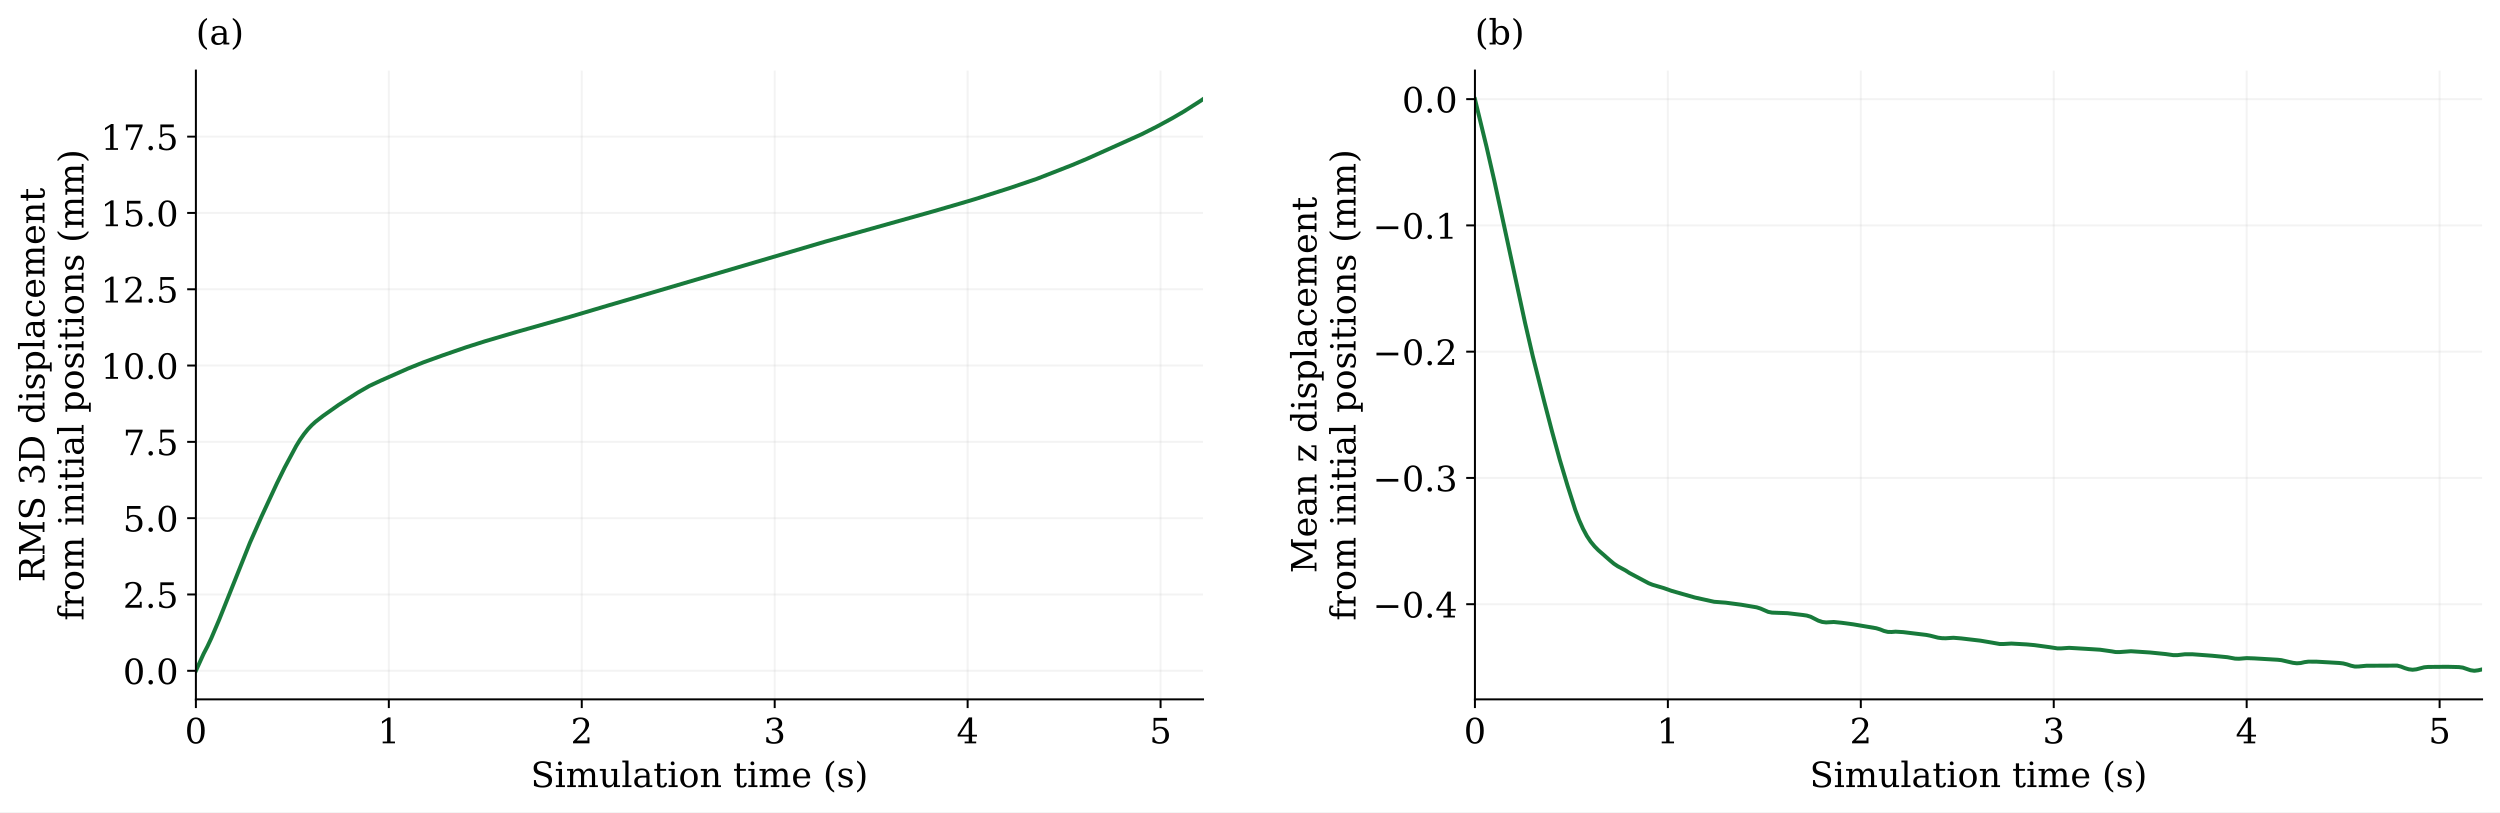
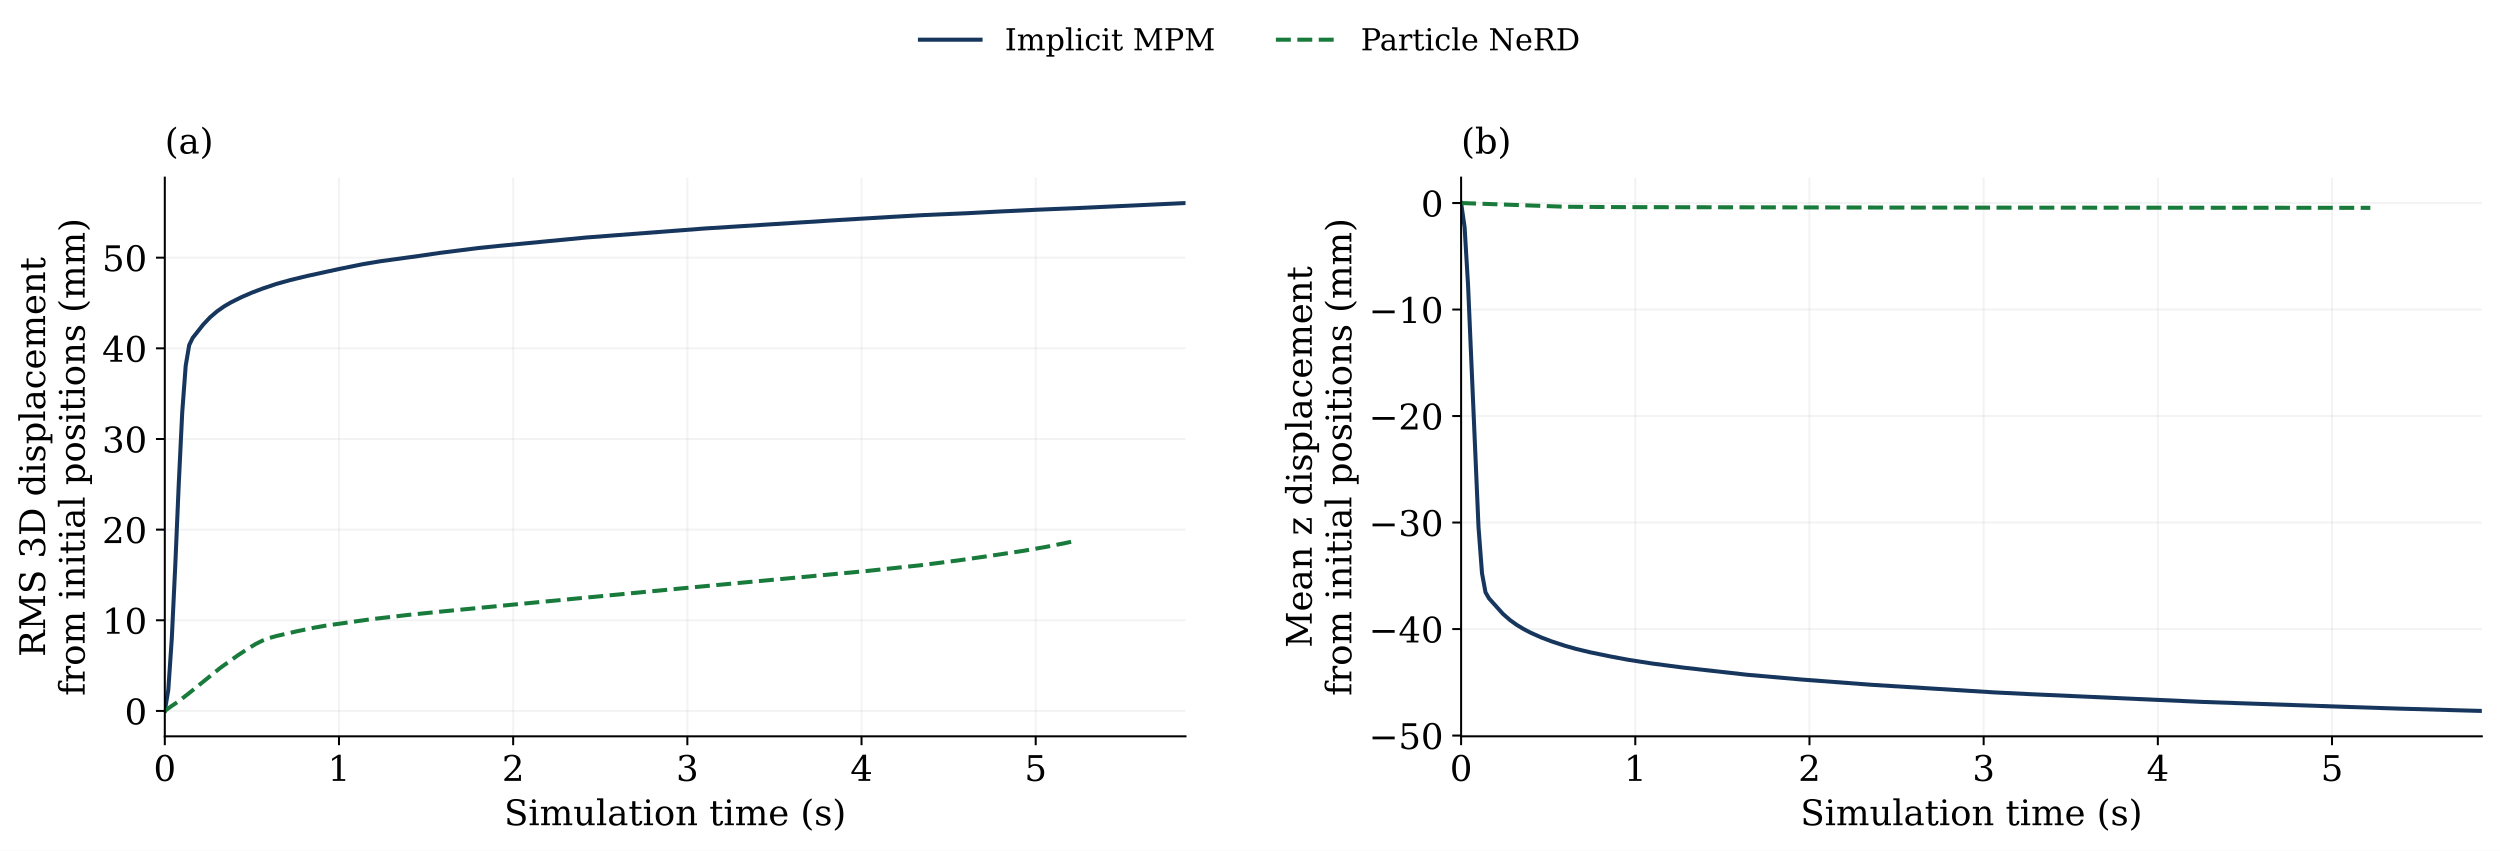
- <svg xmlns="http://www.w3.org/2000/svg" xmlns:xlink="http://www.w3.org/1999/xlink" width="1003.078pt" height="325.905pt" viewBox="0 0 1003.078 325.905" version="1.1">
+ <svg xmlns="http://www.w3.org/2000/svg" xmlns:xlink="http://www.w3.org/1999/xlink" width="989.721pt" height="336.803pt" viewBox="0 0 989.721 336.803" version="1.1">
  <defs>
    <style type="text/css">*{stroke-linejoin: round; stroke-linecap: butt}</style>
  </defs>
  <g id="figure_1">
    <g id="patch_1">
-       <path d="M 0 325.905  L 1003.078 325.905  L 1003.078 0  L 0 0  z " style="fill: #ffffff" />
+       <path d="M 0 336.803  L 989.721 336.803  L 989.721 0  L 0 0  z " style="fill: #ffffff" />
    </g>
    <g id="axes_1">
      <g id="patch_2">
-         <path d="M 78.598 280.606  L 482.686 280.606  L 482.686 28.318  L 78.598 28.318  z " style="fill: #ffffff" />
+         <path d="M 65.241 291.504  L 469.329 291.504  L 469.329 70.32  L 65.241 70.32  z " style="fill: #ffffff" />
      </g>
      <g id="matplotlib.axis_1">
        <g id="xtick_1">
          <g id="line2d_1">
-             <path d="M 78.598 280.606  L 78.598 28.318  " clip-path="url(#pa448efab9a)" style="fill: none; stroke: #b0b0b0; stroke-opacity: 0.15; stroke-width: 0.8; stroke-linecap: square" />
+             <path d="M 65.241 291.504  L 65.241 70.32  " clip-path="url(#p7225f32e3d)" style="fill: none; stroke: #b0b0b0; stroke-opacity: 0.15; stroke-width: 0.8; stroke-linecap: square" />
          </g>
          <g id="line2d_2">
            <defs>
-               <path id="medeb2f1085" d="M 0 0  L 0 3.5  " style="stroke: #000000; stroke-width: 0.8" />
+               <path id="m737e2ccc53" d="M 0 0  L 0 3.5  " style="stroke: #000000; stroke-width: 0.8" />
            </defs>
            <g>
-               <use xlink:href="#medeb2f1085" x="78.598" y="280.606" style="stroke: #000000; stroke-width: 0.8" />
+               <use xlink:href="#m737e2ccc53" x="65.241" y="291.504" style="stroke: #000000; stroke-width: 0.8" />
            </g>
          </g>
          <g id="text_1">
-             <text style="font-size: 14px; font-family: 'DejaVu Serif'; text-anchor: middle" x="78.598" y="298.244" transform="rotate(-0 78.59819 298.2438)">0</text>
+             <text style="font-size: 14px; font-family: 'DejaVu Serif'; text-anchor: middle" x="65.241" y="309.142" transform="rotate(-0 65.24131 309.1418)">0</text>
          </g>
        </g>
        <g id="xtick_2">
          <g id="line2d_3">
-             <path d="M 156.01 280.606  L 156.01 28.318  " clip-path="url(#pa448efab9a)" style="fill: none; stroke: #b0b0b0; stroke-opacity: 0.15; stroke-width: 0.8; stroke-linecap: square" />
+             <path d="M 134.198 291.504  L 134.198 70.32  " clip-path="url(#p7225f32e3d)" style="fill: none; stroke: #b0b0b0; stroke-opacity: 0.15; stroke-width: 0.8; stroke-linecap: square" />
          </g>
          <g id="line2d_4">
            <g>
-               <use xlink:href="#medeb2f1085" x="156.01" y="280.606" style="stroke: #000000; stroke-width: 0.8" />
+               <use xlink:href="#m737e2ccc53" x="134.198" y="291.504" style="stroke: #000000; stroke-width: 0.8" />
            </g>
          </g>
          <g id="text_2">
-             <text style="font-size: 14px; font-family: 'DejaVu Serif'; text-anchor: middle" x="156.01" y="298.244" transform="rotate(-0 156.0097 298.2438)">1</text>
+             <text style="font-size: 14px; font-family: 'DejaVu Serif'; text-anchor: middle" x="134.198" y="309.142" transform="rotate(-0 134.1983 309.1418)">1</text>
          </g>
        </g>
        <g id="xtick_3">
          <g id="line2d_5">
-             <path d="M 233.421 280.606  L 233.421 28.318  " clip-path="url(#pa448efab9a)" style="fill: none; stroke: #b0b0b0; stroke-opacity: 0.15; stroke-width: 0.8; stroke-linecap: square" />
+             <path d="M 203.155 291.504  L 203.155 70.32  " clip-path="url(#p7225f32e3d)" style="fill: none; stroke: #b0b0b0; stroke-opacity: 0.15; stroke-width: 0.8; stroke-linecap: square" />
          </g>
          <g id="line2d_6">
            <g>
-               <use xlink:href="#medeb2f1085" x="233.421" y="280.606" style="stroke: #000000; stroke-width: 0.8" />
+               <use xlink:href="#m737e2ccc53" x="203.155" y="291.504" style="stroke: #000000; stroke-width: 0.8" />
            </g>
          </g>
          <g id="text_3">
-             <text style="font-size: 14px; font-family: 'DejaVu Serif'; text-anchor: middle" x="233.421" y="298.244" transform="rotate(-0 233.4212 298.2438)">2</text>
+             <text style="font-size: 14px; font-family: 'DejaVu Serif'; text-anchor: middle" x="203.155" y="309.142" transform="rotate(-0 203.1553 309.1418)">2</text>
          </g>
        </g>
        <g id="xtick_4">
          <g id="line2d_7">
-             <path d="M 310.833 280.606  L 310.833 28.318  " clip-path="url(#pa448efab9a)" style="fill: none; stroke: #b0b0b0; stroke-opacity: 0.15; stroke-width: 0.8; stroke-linecap: square" />
+             <path d="M 272.112 291.504  L 272.112 70.32  " clip-path="url(#p7225f32e3d)" style="fill: none; stroke: #b0b0b0; stroke-opacity: 0.15; stroke-width: 0.8; stroke-linecap: square" />
          </g>
          <g id="line2d_8">
            <g>
-               <use xlink:href="#medeb2f1085" x="310.833" y="280.606" style="stroke: #000000; stroke-width: 0.8" />
+               <use xlink:href="#m737e2ccc53" x="272.112" y="291.504" style="stroke: #000000; stroke-width: 0.8" />
            </g>
          </g>
          <g id="text_4">
-             <text style="font-size: 14px; font-family: 'DejaVu Serif'; text-anchor: middle" x="310.833" y="298.244" transform="rotate(-0 310.8327 298.2438)">3</text>
+             <text style="font-size: 14px; font-family: 'DejaVu Serif'; text-anchor: middle" x="272.112" y="309.142" transform="rotate(-0 272.1124 309.1418)">3</text>
          </g>
        </g>
        <g id="xtick_5">
          <g id="line2d_9">
-             <path d="M 388.244 280.606  L 388.244 28.318  " clip-path="url(#pa448efab9a)" style="fill: none; stroke: #b0b0b0; stroke-opacity: 0.15; stroke-width: 0.8; stroke-linecap: square" />
+             <path d="M 341.069 291.504  L 341.069 70.32  " clip-path="url(#p7225f32e3d)" style="fill: none; stroke: #b0b0b0; stroke-opacity: 0.15; stroke-width: 0.8; stroke-linecap: square" />
          </g>
          <g id="line2d_10">
            <g>
-               <use xlink:href="#medeb2f1085" x="388.244" y="280.606" style="stroke: #000000; stroke-width: 0.8" />
+               <use xlink:href="#m737e2ccc53" x="341.069" y="291.504" style="stroke: #000000; stroke-width: 0.8" />
            </g>
          </g>
          <g id="text_5">
-             <text style="font-size: 14px; font-family: 'DejaVu Serif'; text-anchor: middle" x="388.244" y="298.244" transform="rotate(-0 388.2442 298.2438)">4</text>
+             <text style="font-size: 14px; font-family: 'DejaVu Serif'; text-anchor: middle" x="341.069" y="309.142" transform="rotate(-0 341.0694 309.1418)">4</text>
          </g>
        </g>
        <g id="xtick_6">
          <g id="line2d_11">
-             <path d="M 465.656 280.606  L 465.656 28.318  " clip-path="url(#pa448efab9a)" style="fill: none; stroke: #b0b0b0; stroke-opacity: 0.15; stroke-width: 0.8; stroke-linecap: square" />
+             <path d="M 410.026 291.504  L 410.026 70.32  " clip-path="url(#p7225f32e3d)" style="fill: none; stroke: #b0b0b0; stroke-opacity: 0.15; stroke-width: 0.8; stroke-linecap: square" />
          </g>
          <g id="line2d_12">
            <g>
-               <use xlink:href="#medeb2f1085" x="465.656" y="280.606" style="stroke: #000000; stroke-width: 0.8" />
+               <use xlink:href="#m737e2ccc53" x="410.026" y="291.504" style="stroke: #000000; stroke-width: 0.8" />
            </g>
          </g>
          <g id="text_6">
-             <text style="font-size: 14px; font-family: 'DejaVu Serif'; text-anchor: middle" x="465.656" y="298.244" transform="rotate(-0 465.6558 298.2438)">5</text>
+             <text style="font-size: 14px; font-family: 'DejaVu Serif'; text-anchor: middle" x="410.026" y="309.142" transform="rotate(-0 410.0264 309.1418)">5</text>
          </g>
        </g>
        <g id="text_7">
-           <text style="font-size: 14px; font-family: 'DejaVu Serif'; text-anchor: middle" x="280.642" y="315.793" transform="rotate(-0 280.6422 315.7932)">Simulation time (s)</text>
+           <text style="font-size: 14px; font-family: 'DejaVu Serif'; text-anchor: middle" x="267.285" y="326.691" transform="rotate(-0 267.2854 326.6912)">Simulation time (s)</text>
        </g>
      </g>
      <g id="matplotlib.axis_2">
        <g id="ytick_1">
          <g id="line2d_13">
-             <path d="M 78.598 269.138  L 482.686 269.138  " clip-path="url(#pa448efab9a)" style="fill: none; stroke: #b0b0b0; stroke-opacity: 0.15; stroke-width: 0.8; stroke-linecap: square" />
+             <path d="M 65.241 281.45  L 469.329 281.45  " clip-path="url(#p7225f32e3d)" style="fill: none; stroke: #b0b0b0; stroke-opacity: 0.15; stroke-width: 0.8; stroke-linecap: square" />
          </g>
          <g id="line2d_14">
            <defs>
-               <path id="me351091a7f" d="M 0 0  L -3.5 0  " style="stroke: #000000; stroke-width: 0.8" />
+               <path id="md33ab6394d" d="M 0 0  L -3.5 0  " style="stroke: #000000; stroke-width: 0.8" />
            </defs>
            <g>
-               <use xlink:href="#me351091a7f" x="78.598" y="269.138" style="stroke: #000000; stroke-width: 0.8" />
+               <use xlink:href="#md33ab6394d" x="65.241" y="281.45" style="stroke: #000000; stroke-width: 0.8" />
            </g>
          </g>
          <g id="text_8">
-             <text style="font-size: 14px; font-family: 'DejaVu Serif'; text-anchor: end" x="71.598" y="274.457" transform="rotate(-0 71.59819 274.4573)">0.0</text>
+             <text style="font-size: 14px; font-family: 'DejaVu Serif'; text-anchor: end" x="58.241" y="286.769" transform="rotate(-0 58.24131 286.7691)">0</text>
          </g>
        </g>
        <g id="ytick_2">
          <g id="line2d_15">
-             <path d="M 78.598 238.522  L 482.686 238.522  " clip-path="url(#pa448efab9a)" style="fill: none; stroke: #b0b0b0; stroke-opacity: 0.15; stroke-width: 0.8; stroke-linecap: square" />
+             <path d="M 65.241 245.562  L 469.329 245.562  " clip-path="url(#p7225f32e3d)" style="fill: none; stroke: #b0b0b0; stroke-opacity: 0.15; stroke-width: 0.8; stroke-linecap: square" />
          </g>
          <g id="line2d_16">
            <g>
-               <use xlink:href="#me351091a7f" x="78.598" y="238.522" style="stroke: #000000; stroke-width: 0.8" />
+               <use xlink:href="#md33ab6394d" x="65.241" y="245.562" style="stroke: #000000; stroke-width: 0.8" />
            </g>
          </g>
          <g id="text_9">
-             <text style="font-size: 14px; font-family: 'DejaVu Serif'; text-anchor: end" x="71.598" y="243.841" transform="rotate(-0 71.59819 243.8408)">2.5</text>
+             <text style="font-size: 14px; font-family: 'DejaVu Serif'; text-anchor: end" x="58.241" y="250.881" transform="rotate(-0 58.24131 250.8814)">10</text>
          </g>
        </g>
        <g id="ytick_3">
          <g id="line2d_17">
-             <path d="M 78.598 207.905  L 482.686 207.905  " clip-path="url(#pa448efab9a)" style="fill: none; stroke: #b0b0b0; stroke-opacity: 0.15; stroke-width: 0.8; stroke-linecap: square" />
+             <path d="M 65.241 209.675  L 469.329 209.675  " clip-path="url(#p7225f32e3d)" style="fill: none; stroke: #b0b0b0; stroke-opacity: 0.15; stroke-width: 0.8; stroke-linecap: square" />
          </g>
          <g id="line2d_18">
            <g>
-               <use xlink:href="#me351091a7f" x="78.598" y="207.905" style="stroke: #000000; stroke-width: 0.8" />
+               <use xlink:href="#md33ab6394d" x="65.241" y="209.675" style="stroke: #000000; stroke-width: 0.8" />
            </g>
          </g>
          <g id="text_10">
-             <text style="font-size: 14px; font-family: 'DejaVu Serif'; text-anchor: end" x="71.598" y="213.224" transform="rotate(-0 71.59819 213.2243)">5.0</text>
+             <text style="font-size: 14px; font-family: 'DejaVu Serif'; text-anchor: end" x="58.241" y="214.994" transform="rotate(-0 58.24131 214.9937)">20</text>
          </g>
        </g>
        <g id="ytick_4">
          <g id="line2d_19">
-             <path d="M 78.598 177.289  L 482.686 177.289  " clip-path="url(#pa448efab9a)" style="fill: none; stroke: #b0b0b0; stroke-opacity: 0.15; stroke-width: 0.8; stroke-linecap: square" />
+             <path d="M 65.241 173.787  L 469.329 173.787  " clip-path="url(#p7225f32e3d)" style="fill: none; stroke: #b0b0b0; stroke-opacity: 0.15; stroke-width: 0.8; stroke-linecap: square" />
          </g>
          <g id="line2d_20">
            <g>
-               <use xlink:href="#me351091a7f" x="78.598" y="177.289" style="stroke: #000000; stroke-width: 0.8" />
+               <use xlink:href="#md33ab6394d" x="65.241" y="173.787" style="stroke: #000000; stroke-width: 0.8" />
            </g>
          </g>
          <g id="text_11">
-             <text style="font-size: 14px; font-family: 'DejaVu Serif'; text-anchor: end" x="71.598" y="182.608" transform="rotate(-0 71.59819 182.6078)">7.5</text>
+             <text style="font-size: 14px; font-family: 'DejaVu Serif'; text-anchor: end" x="58.241" y="179.106" transform="rotate(-0 58.24131 179.106)">30</text>
          </g>
        </g>
        <g id="ytick_5">
          <g id="line2d_21">
-             <path d="M 78.598 146.672  L 482.686 146.672  " clip-path="url(#pa448efab9a)" style="fill: none; stroke: #b0b0b0; stroke-opacity: 0.15; stroke-width: 0.8; stroke-linecap: square" />
+             <path d="M 65.241 137.899  L 469.329 137.899  " clip-path="url(#p7225f32e3d)" style="fill: none; stroke: #b0b0b0; stroke-opacity: 0.15; stroke-width: 0.8; stroke-linecap: square" />
          </g>
          <g id="line2d_22">
            <g>
-               <use xlink:href="#me351091a7f" x="78.598" y="146.672" style="stroke: #000000; stroke-width: 0.8" />
+               <use xlink:href="#md33ab6394d" x="65.241" y="137.899" style="stroke: #000000; stroke-width: 0.8" />
            </g>
          </g>
          <g id="text_12">
-             <text style="font-size: 14px; font-family: 'DejaVu Serif'; text-anchor: end" x="71.598" y="151.991" transform="rotate(-0 71.59819 151.9912)">10.0</text>
+             <text style="font-size: 14px; font-family: 'DejaVu Serif'; text-anchor: end" x="58.241" y="143.218" transform="rotate(-0 58.24131 143.2183)">40</text>
          </g>
        </g>
        <g id="ytick_6">
          <g id="line2d_23">
-             <path d="M 78.598 116.056  L 482.686 116.056  " clip-path="url(#pa448efab9a)" style="fill: none; stroke: #b0b0b0; stroke-opacity: 0.15; stroke-width: 0.8; stroke-linecap: square" />
+             <path d="M 65.241 102.012  L 469.329 102.012  " clip-path="url(#p7225f32e3d)" style="fill: none; stroke: #b0b0b0; stroke-opacity: 0.15; stroke-width: 0.8; stroke-linecap: square" />
          </g>
          <g id="line2d_24">
            <g>
-               <use xlink:href="#me351091a7f" x="78.598" y="116.056" style="stroke: #000000; stroke-width: 0.8" />
+               <use xlink:href="#md33ab6394d" x="65.241" y="102.012" style="stroke: #000000; stroke-width: 0.8" />
            </g>
          </g>
          <g id="text_13">
-             <text style="font-size: 14px; font-family: 'DejaVu Serif'; text-anchor: end" x="71.598" y="121.375" transform="rotate(-0 71.59819 121.3747)">12.5</text>
-           </g>
-         </g>
-         <g id="ytick_7">
-           <g id="line2d_25">
-             <path d="M 78.598 85.439  L 482.686 85.439  " clip-path="url(#pa448efab9a)" style="fill: none; stroke: #b0b0b0; stroke-opacity: 0.15; stroke-width: 0.8; stroke-linecap: square" />
-           </g>
-           <g id="line2d_26">
-             <g>
-               <use xlink:href="#me351091a7f" x="78.598" y="85.439" style="stroke: #000000; stroke-width: 0.8" />
-             </g>
-           </g>
-           <g id="text_14">
-             <text style="font-size: 14px; font-family: 'DejaVu Serif'; text-anchor: end" x="71.598" y="90.758" transform="rotate(-0 71.59819 90.75822)">15.0</text>
-           </g>
-         </g>
-         <g id="ytick_8">
-           <g id="line2d_27">
-             <path d="M 78.598 54.823  L 482.686 54.823  " clip-path="url(#pa448efab9a)" style="fill: none; stroke: #b0b0b0; stroke-opacity: 0.15; stroke-width: 0.8; stroke-linecap: square" />
-           </g>
-           <g id="line2d_28">
-             <g>
-               <use xlink:href="#me351091a7f" x="78.598" y="54.823" style="stroke: #000000; stroke-width: 0.8" />
-             </g>
-           </g>
-           <g id="text_15">
-             <text style="font-size: 14px; font-family: 'DejaVu Serif'; text-anchor: end" x="71.598" y="60.142" transform="rotate(-0 71.59819 60.14171)">17.5</text>
-           </g>
-         </g>
-         <g id="text_16">
-           <text style="font-size: 14px; font-family: 'DejaVu Serif'" transform="translate(17.83781 233.5817) rotate(-90)">RMS 3D displacement</text>
-           <text style="font-size: 14px; font-family: 'DejaVu Serif'" transform="translate(33.51475 249.0069) rotate(-90)">from initial positions (mm)</text>
-         </g>
-       </g>
-       <g id="line2d_29">
-         <path d="M 78.598 269.138  L 81.695 262.318  L 83.243 259.339  L 84.791 256.039  L 87.888 248.762  L 94.08 233.273  L 100.273 217.784  L 104.918 207.274  L 111.111 193.917  L 114.207 187.614  L 118.852 178.928  L 120.4 176.416  L 121.949 174.212  L 123.497 172.282  L 125.045 170.638  L 126.593 169.224  L 129.69 166.822  L 135.883 162.448  L 143.624 157.481  L 148.269 154.813  L 152.913 152.652  L 163.751 147.849  L 169.944 145.362  L 177.685 142.561  L 186.974 139.354  L 194.715 136.892  L 207.101 133.238  L 228.777 127.09  L 244.259 122.494  L 256.645 118.873  L 330.96 96.993  L 374.31 84.834  L 385.148 81.693  L 391.341 79.855  L 405.275 75.404  L 416.112 71.719  L 430.046 66.274  L 436.239 63.672  L 457.915 53.936  L 464.108 50.824  L 470.3 47.465  L 474.945 44.763  L 481.138 40.825  L 482.686 39.786  L 482.686 39.786  " clip-path="url(#pa448efab9a)" style="fill: none; stroke: #187a3b; stroke-width: 1.6; stroke-linecap: square" />
+             <text style="font-size: 14px; font-family: 'DejaVu Serif'; text-anchor: end" x="58.241" y="107.331" transform="rotate(-0 58.24131 107.3306)">50</text>
+           </g>
+         </g>
+         <g id="text_14">
+           <text style="font-size: 14px; font-family: 'DejaVu Serif'" transform="translate(17.83781 260.0317) rotate(-90)">RMS 3D displacement</text>
+           <text style="font-size: 14px; font-family: 'DejaVu Serif'" transform="translate(33.51475 275.4568) rotate(-90)">from initial positions (mm)</text>
+         </g>
+       </g>
+       <g id="line2d_25">
+         <path d="M 65.241 281.45  L 66.62 273.202  L 68 252.953  L 69.379 224.02  L 70.758 191.834  L 72.137 163.32  L 73.516 144.779  L 74.895 136.631  L 76.274 133.776  L 80.412 128.536  L 83.17 125.615  L 85.928 123.257  L 88.687 121.316  L 91.445 119.702  L 95.582 117.644  L 99.72 115.851  L 103.857 114.275  L 109.374 112.419  L 114.89 110.883  L 121.786 109.21  L 134.198 106.501  L 143.852 104.545  L 150.748 103.401  L 165.919 101.323  L 174.193 100.109  L 189.364 98.196  L 197.639 97.338  L 232.117 94.022  L 243.15 93.183  L 279.008 90.453  L 302.453 88.976  L 331.415 87.142  L 353.482 85.834  L 365.894 85.138  L 382.444 84.43  L 396.235 83.707  L 411.406 82.991  L 426.576 82.374  L 469.329 80.374  L 469.329 80.374  " clip-path="url(#p7225f32e3d)" style="fill: none; stroke: #17365d; stroke-width: 1.6; stroke-linecap: square" />
+       </g>
+       <g id="line2d_26">
+         <path d="M 65.241 281.45  L 68 279.452  L 70.758 277.611  L 74.895 274.363  L 87.308 264.327  L 94.203 259.407  L 98.341 256.688  L 101.099 255.015  L 103.857 253.633  L 106.616 252.586  L 109.374 251.804  L 117.649 249.889  L 124.544 248.467  L 128.682 247.726  L 146.611 245.178  L 161.781 243.418  L 175.573 242.019  L 270.733 232.845  L 295.558 230.5  L 342.449 226.124  L 364.515 223.767  L 379.685 221.818  L 392.098 220.03  L 404.51 218.167  L 414.164 216.491  L 422.439 214.842  L 425.197 214.24  L 425.197 214.24  " clip-path="url(#p7225f32e3d)" style="fill: none; stroke-dasharray: 5.92,2.56; stroke-dashoffset: 0; stroke: #187a3b; stroke-width: 1.6" />
      </g>
      <g id="patch_3">
-         <path d="M 78.598 280.606  L 78.598 28.318  " style="fill: none; stroke: #000000; stroke-width: 0.8; stroke-linejoin: miter; stroke-linecap: square" />
+         <path d="M 65.241 291.504  L 65.241 70.32  " style="fill: none; stroke: #000000; stroke-width: 0.8; stroke-linejoin: miter; stroke-linecap: square" />
      </g>
      <g id="patch_4">
-         <path d="M 78.598 280.606  L 482.686 280.606  " style="fill: none; stroke: #000000; stroke-width: 0.8; stroke-linejoin: miter; stroke-linecap: square" />
-       </g>
-       <g id="text_17">
-         <text style="font-size: 14px; font-family: 'DejaVu Serif'; text-anchor: start" x="78.598" y="17.838" transform="rotate(-0 78.59819 17.83781)">(a)</text>
+         <path d="M 65.241 291.504  L 469.329 291.504  " style="fill: none; stroke: #000000; stroke-width: 0.8; stroke-linejoin: miter; stroke-linecap: square" />
+       </g>
+       <g id="text_15">
+         <text style="font-size: 14px; font-family: 'DejaVu Serif'; text-anchor: start" x="65.241" y="60.773" transform="rotate(-0 65.24131 60.77292)">(a)</text>
      </g>
    </g>
    <g id="axes_2">
      <g id="patch_5">
-         <path d="M 591.79 280.606  L 995.878 280.606  L 995.878 28.318  L 591.79 28.318  z " style="fill: #ffffff" />
+         <path d="M 578.433 291.504  L 982.521 291.504  L 982.521 70.32  L 578.433 70.32  z " style="fill: #ffffff" />
      </g>
      <g id="matplotlib.axis_3">
        <g id="xtick_7">
+           <g id="line2d_27">
+             <path d="M 578.433 291.504  L 578.433 70.32  " clip-path="url(#p212bc6aaab)" style="fill: none; stroke: #b0b0b0; stroke-opacity: 0.15; stroke-width: 0.8; stroke-linecap: square" />
+           </g>
+           <g id="line2d_28">
+             <g>
+               <use xlink:href="#m737e2ccc53" x="578.433" y="291.504" style="stroke: #000000; stroke-width: 0.8" />
+             </g>
+           </g>
+           <g id="text_16">
+             <text style="font-size: 14px; font-family: 'DejaVu Serif'; text-anchor: middle" x="578.433" y="309.142" transform="rotate(-0 578.4332 309.1418)">0</text>
+           </g>
+         </g>
+         <g id="xtick_8">
+           <g id="line2d_29">
+             <path d="M 647.39 291.504  L 647.39 70.32  " clip-path="url(#p212bc6aaab)" style="fill: none; stroke: #b0b0b0; stroke-opacity: 0.15; stroke-width: 0.8; stroke-linecap: square" />
+           </g>
          <g id="line2d_30">
-             <path d="M 591.79 280.606  L 591.79 28.318  " clip-path="url(#p7afcd693b9)" style="fill: none; stroke: #b0b0b0; stroke-opacity: 0.15; stroke-width: 0.8; stroke-linecap: square" />
-           </g>
+             <g>
+               <use xlink:href="#m737e2ccc53" x="647.39" y="291.504" style="stroke: #000000; stroke-width: 0.8" />
+             </g>
+           </g>
+           <g id="text_17">
+             <text style="font-size: 14px; font-family: 'DejaVu Serif'; text-anchor: middle" x="647.39" y="309.142" transform="rotate(-0 647.3902 309.1418)">1</text>
+           </g>
+         </g>
+         <g id="xtick_9">
          <g id="line2d_31">
-             <g>
-               <use xlink:href="#medeb2f1085" x="591.79" y="280.606" style="stroke: #000000; stroke-width: 0.8" />
+             <path d="M 716.347 291.504  L 716.347 70.32  " clip-path="url(#p212bc6aaab)" style="fill: none; stroke: #b0b0b0; stroke-opacity: 0.15; stroke-width: 0.8; stroke-linecap: square" />
+           </g>
+           <g id="line2d_32">
+             <g>
+               <use xlink:href="#m737e2ccc53" x="716.347" y="291.504" style="stroke: #000000; stroke-width: 0.8" />
            </g>
          </g>
          <g id="text_18">
-             <text style="font-size: 14px; font-family: 'DejaVu Serif'; text-anchor: middle" x="591.79" y="298.244" transform="rotate(-0 591.7901 298.2438)">0</text>
-           </g>
-         </g>
-         <g id="xtick_8">
-           <g id="line2d_32">
-             <path d="M 669.202 280.606  L 669.202 28.318  " clip-path="url(#p7afcd693b9)" style="fill: none; stroke: #b0b0b0; stroke-opacity: 0.15; stroke-width: 0.8; stroke-linecap: square" />
-           </g>
+             <text style="font-size: 14px; font-family: 'DejaVu Serif'; text-anchor: middle" x="716.347" y="309.142" transform="rotate(-0 716.3472 309.1418)">2</text>
+           </g>
+         </g>
+         <g id="xtick_10">
          <g id="line2d_33">
-             <g>
-               <use xlink:href="#medeb2f1085" x="669.202" y="280.606" style="stroke: #000000; stroke-width: 0.8" />
+             <path d="M 785.304 291.504  L 785.304 70.32  " clip-path="url(#p212bc6aaab)" style="fill: none; stroke: #b0b0b0; stroke-opacity: 0.15; stroke-width: 0.8; stroke-linecap: square" />
+           </g>
+           <g id="line2d_34">
+             <g>
+               <use xlink:href="#m737e2ccc53" x="785.304" y="291.504" style="stroke: #000000; stroke-width: 0.8" />
            </g>
          </g>
          <g id="text_19">
-             <text style="font-size: 14px; font-family: 'DejaVu Serif'; text-anchor: middle" x="669.202" y="298.244" transform="rotate(-0 669.2016 298.2438)">1</text>
-           </g>
-         </g>
-         <g id="xtick_9">
-           <g id="line2d_34">
-             <path d="M 746.613 280.606  L 746.613 28.318  " clip-path="url(#p7afcd693b9)" style="fill: none; stroke: #b0b0b0; stroke-opacity: 0.15; stroke-width: 0.8; stroke-linecap: square" />
-           </g>
+             <text style="font-size: 14px; font-family: 'DejaVu Serif'; text-anchor: middle" x="785.304" y="309.142" transform="rotate(-0 785.3043 309.1418)">3</text>
+           </g>
+         </g>
+         <g id="xtick_11">
          <g id="line2d_35">
-             <g>
-               <use xlink:href="#medeb2f1085" x="746.613" y="280.606" style="stroke: #000000; stroke-width: 0.8" />
+             <path d="M 854.261 291.504  L 854.261 70.32  " clip-path="url(#p212bc6aaab)" style="fill: none; stroke: #b0b0b0; stroke-opacity: 0.15; stroke-width: 0.8; stroke-linecap: square" />
+           </g>
+           <g id="line2d_36">
+             <g>
+               <use xlink:href="#m737e2ccc53" x="854.261" y="291.504" style="stroke: #000000; stroke-width: 0.8" />
            </g>
          </g>
          <g id="text_20">
-             <text style="font-size: 14px; font-family: 'DejaVu Serif'; text-anchor: middle" x="746.613" y="298.244" transform="rotate(-0 746.6131 298.2438)">2</text>
-           </g>
-         </g>
-         <g id="xtick_10">
-           <g id="line2d_36">
-             <path d="M 824.025 280.606  L 824.025 28.318  " clip-path="url(#p7afcd693b9)" style="fill: none; stroke: #b0b0b0; stroke-opacity: 0.15; stroke-width: 0.8; stroke-linecap: square" />
-           </g>
+             <text style="font-size: 14px; font-family: 'DejaVu Serif'; text-anchor: middle" x="854.261" y="309.142" transform="rotate(-0 854.2613 309.1418)">4</text>
+           </g>
+         </g>
+         <g id="xtick_12">
          <g id="line2d_37">
-             <g>
-               <use xlink:href="#medeb2f1085" x="824.025" y="280.606" style="stroke: #000000; stroke-width: 0.8" />
+             <path d="M 923.218 291.504  L 923.218 70.32  " clip-path="url(#p212bc6aaab)" style="fill: none; stroke: #b0b0b0; stroke-opacity: 0.15; stroke-width: 0.8; stroke-linecap: square" />
+           </g>
+           <g id="line2d_38">
+             <g>
+               <use xlink:href="#m737e2ccc53" x="923.218" y="291.504" style="stroke: #000000; stroke-width: 0.8" />
            </g>
          </g>
          <g id="text_21">
-             <text style="font-size: 14px; font-family: 'DejaVu Serif'; text-anchor: middle" x="824.025" y="298.244" transform="rotate(-0 824.0246 298.2438)">3</text>
-           </g>
-         </g>
-         <g id="xtick_11">
-           <g id="line2d_38">
-             <path d="M 901.436 280.606  L 901.436 28.318  " clip-path="url(#p7afcd693b9)" style="fill: none; stroke: #b0b0b0; stroke-opacity: 0.15; stroke-width: 0.8; stroke-linecap: square" />
-           </g>
+             <text style="font-size: 14px; font-family: 'DejaVu Serif'; text-anchor: middle" x="923.218" y="309.142" transform="rotate(-0 923.2183 309.1418)">5</text>
+           </g>
+         </g>
+         <g id="text_22">
+           <text style="font-size: 14px; font-family: 'DejaVu Serif'; text-anchor: middle" x="780.477" y="326.691" transform="rotate(-0 780.4773 326.6912)">Simulation time (s)</text>
+         </g>
+       </g>
+       <g id="matplotlib.axis_4">
+         <g id="ytick_7">
          <g id="line2d_39">
-             <g>
-               <use xlink:href="#medeb2f1085" x="901.436" y="280.606" style="stroke: #000000; stroke-width: 0.8" />
-             </g>
-           </g>
-           <g id="text_22">
-             <text style="font-size: 14px; font-family: 'DejaVu Serif'; text-anchor: middle" x="901.436" y="298.244" transform="rotate(-0 901.4361 298.2438)">4</text>
-           </g>
-         </g>
-         <g id="xtick_12">
+             <path d="M 578.433 291.202  L 982.521 291.202  " clip-path="url(#p212bc6aaab)" style="fill: none; stroke: #b0b0b0; stroke-opacity: 0.15; stroke-width: 0.8; stroke-linecap: square" />
+           </g>
          <g id="line2d_40">
-             <path d="M 978.848 280.606  L 978.848 28.318  " clip-path="url(#p7afcd693b9)" style="fill: none; stroke: #b0b0b0; stroke-opacity: 0.15; stroke-width: 0.8; stroke-linecap: square" />
-           </g>
+             <g>
+               <use xlink:href="#md33ab6394d" x="578.433" y="291.202" style="stroke: #000000; stroke-width: 0.8" />
+             </g>
+           </g>
+           <g id="text_23">
+             <text style="font-size: 14px; font-family: 'DejaVu Serif'; text-anchor: end" x="571.433" y="296.521" transform="rotate(-0 571.4332 296.5211)">−50</text>
+           </g>
+         </g>
+         <g id="ytick_8">
          <g id="line2d_41">
-             <g>
-               <use xlink:href="#medeb2f1085" x="978.848" y="280.606" style="stroke: #000000; stroke-width: 0.8" />
-             </g>
-           </g>
-           <g id="text_23">
-             <text style="font-size: 14px; font-family: 'DejaVu Serif'; text-anchor: middle" x="978.848" y="298.244" transform="rotate(-0 978.8477 298.2438)">5</text>
-           </g>
-         </g>
-         <g id="text_24">
-           <text style="font-size: 14px; font-family: 'DejaVu Serif'; text-anchor: middle" x="793.834" y="315.793" transform="rotate(-0 793.8341 315.7932)">Simulation time (s)</text>
-         </g>
-       </g>
-       <g id="matplotlib.axis_4">
+             <path d="M 578.433 249.037  L 982.521 249.037  " clip-path="url(#p212bc6aaab)" style="fill: none; stroke: #b0b0b0; stroke-opacity: 0.15; stroke-width: 0.8; stroke-linecap: square" />
+           </g>
+           <g id="line2d_42">
+             <g>
+               <use xlink:href="#md33ab6394d" x="578.433" y="249.037" style="stroke: #000000; stroke-width: 0.8" />
+             </g>
+           </g>
+           <g id="text_24">
+             <text style="font-size: 14px; font-family: 'DejaVu Serif'; text-anchor: end" x="571.433" y="254.355" transform="rotate(-0 571.4332 254.3554)">−40</text>
+           </g>
+         </g>
        <g id="ytick_9">
-           <g id="line2d_42">
-             <path d="M 591.79 242.429  L 995.878 242.429  " clip-path="url(#p7afcd693b9)" style="fill: none; stroke: #b0b0b0; stroke-opacity: 0.15; stroke-width: 0.8; stroke-linecap: square" />
-           </g>
          <g id="line2d_43">
-             <g>
-               <use xlink:href="#me351091a7f" x="591.79" y="242.429" style="stroke: #000000; stroke-width: 0.8" />
+             <path d="M 578.433 206.871  L 982.521 206.871  " clip-path="url(#p212bc6aaab)" style="fill: none; stroke: #b0b0b0; stroke-opacity: 0.15; stroke-width: 0.8; stroke-linecap: square" />
+           </g>
+           <g id="line2d_44">
+             <g>
+               <use xlink:href="#md33ab6394d" x="578.433" y="206.871" style="stroke: #000000; stroke-width: 0.8" />
            </g>
          </g>
          <g id="text_25">
-             <text style="font-size: 14px; font-family: 'DejaVu Serif'; text-anchor: end" x="584.79" y="247.748" transform="rotate(-0 584.7901 247.7482)">−0.4</text>
+             <text style="font-size: 14px; font-family: 'DejaVu Serif'; text-anchor: end" x="571.433" y="212.19" transform="rotate(-0 571.4332 212.1898)">−30</text>
          </g>
        </g>
        <g id="ytick_10">
-           <g id="line2d_44">
-             <path d="M 591.79 191.768  L 995.878 191.768  " clip-path="url(#p7afcd693b9)" style="fill: none; stroke: #b0b0b0; stroke-opacity: 0.15; stroke-width: 0.8; stroke-linecap: square" />
-           </g>
          <g id="line2d_45">
-             <g>
-               <use xlink:href="#me351091a7f" x="591.79" y="191.768" style="stroke: #000000; stroke-width: 0.8" />
+             <path d="M 578.433 164.705  L 982.521 164.705  " clip-path="url(#p212bc6aaab)" style="fill: none; stroke: #b0b0b0; stroke-opacity: 0.15; stroke-width: 0.8; stroke-linecap: square" />
+           </g>
+           <g id="line2d_46">
+             <g>
+               <use xlink:href="#md33ab6394d" x="578.433" y="164.705" style="stroke: #000000; stroke-width: 0.8" />
            </g>
          </g>
          <g id="text_26">
-             <text style="font-size: 14px; font-family: 'DejaVu Serif'; text-anchor: end" x="584.79" y="197.087" transform="rotate(-0 584.7901 197.0873)">−0.3</text>
+             <text style="font-size: 14px; font-family: 'DejaVu Serif'; text-anchor: end" x="571.433" y="170.024" transform="rotate(-0 571.4332 170.0241)">−20</text>
          </g>
        </g>
        <g id="ytick_11">
-           <g id="line2d_46">
-             <path d="M 591.79 141.107  L 995.878 141.107  " clip-path="url(#p7afcd693b9)" style="fill: none; stroke: #b0b0b0; stroke-opacity: 0.15; stroke-width: 0.8; stroke-linecap: square" />
-           </g>
          <g id="line2d_47">
-             <g>
-               <use xlink:href="#me351091a7f" x="591.79" y="141.107" style="stroke: #000000; stroke-width: 0.8" />
+             <path d="M 578.433 122.539  L 982.521 122.539  " clip-path="url(#p212bc6aaab)" style="fill: none; stroke: #b0b0b0; stroke-opacity: 0.15; stroke-width: 0.8; stroke-linecap: square" />
+           </g>
+           <g id="line2d_48">
+             <g>
+               <use xlink:href="#md33ab6394d" x="578.433" y="122.539" style="stroke: #000000; stroke-width: 0.8" />
            </g>
          </g>
          <g id="text_27">
-             <text style="font-size: 14px; font-family: 'DejaVu Serif'; text-anchor: end" x="584.79" y="146.426" transform="rotate(-0 584.7901 146.4264)">−0.2</text>
+             <text style="font-size: 14px; font-family: 'DejaVu Serif'; text-anchor: end" x="571.433" y="127.858" transform="rotate(-0 571.4332 127.8584)">−10</text>
          </g>
        </g>
        <g id="ytick_12">
-           <g id="line2d_48">
-             <path d="M 591.79 90.447  L 995.878 90.447  " clip-path="url(#p7afcd693b9)" style="fill: none; stroke: #b0b0b0; stroke-opacity: 0.15; stroke-width: 0.8; stroke-linecap: square" />
-           </g>
          <g id="line2d_49">
-             <g>
-               <use xlink:href="#me351091a7f" x="591.79" y="90.447" style="stroke: #000000; stroke-width: 0.8" />
+             <path d="M 578.433 80.374  L 982.521 80.374  " clip-path="url(#p212bc6aaab)" style="fill: none; stroke: #b0b0b0; stroke-opacity: 0.15; stroke-width: 0.8; stroke-linecap: square" />
+           </g>
+           <g id="line2d_50">
+             <g>
+               <use xlink:href="#md33ab6394d" x="578.433" y="80.374" style="stroke: #000000; stroke-width: 0.8" />
            </g>
          </g>
          <g id="text_28">
-             <text style="font-size: 14px; font-family: 'DejaVu Serif'; text-anchor: end" x="584.79" y="95.765" transform="rotate(-0 584.7901 95.76547)">−0.1</text>
-           </g>
-         </g>
-         <g id="ytick_13">
-           <g id="line2d_50">
-             <path d="M 591.79 39.786  L 995.878 39.786  " clip-path="url(#p7afcd693b9)" style="fill: none; stroke: #b0b0b0; stroke-opacity: 0.15; stroke-width: 0.8; stroke-linecap: square" />
-           </g>
-           <g id="line2d_51">
-             <g>
-               <use xlink:href="#me351091a7f" x="591.79" y="39.786" style="stroke: #000000; stroke-width: 0.8" />
-             </g>
-           </g>
-           <g id="text_29">
-             <text style="font-size: 14px; font-family: 'DejaVu Serif'; text-anchor: end" x="584.79" y="45.105" transform="rotate(-0 584.7901 45.10456)">0.0</text>
-           </g>
-         </g>
-         <g id="text_30">
-           <text style="font-size: 14px; font-family: 'DejaVu Serif'" transform="translate(528.2056 229.9636) rotate(-90)">Mean z displacement</text>
-           <text style="font-size: 14px; font-family: 'DejaVu Serif'" transform="translate(543.8826 249.0069) rotate(-90)">from initial positions (mm)</text>
-         </g>
+             <text style="font-size: 14px; font-family: 'DejaVu Serif'; text-anchor: end" x="571.433" y="85.693" transform="rotate(-0 571.4332 85.69272)">0</text>
+           </g>
+         </g>
+         <g id="text_29">
+           <text style="font-size: 14px; font-family: 'DejaVu Serif'" transform="translate(519.2981 256.4136) rotate(-90)">Mean z displacement</text>
+           <text style="font-size: 14px; font-family: 'DejaVu Serif'" transform="translate(534.9751 275.4568) rotate(-90)">from initial positions (mm)</text>
+         </g>
+       </g>
+       <g id="line2d_51">
+         <path d="M 578.433 80.374  L 579.812 89.873  L 581.191 112.961  L 585.329 208.758  L 586.708 226.944  L 588.087 234.48  L 589.466 236.876  L 594.983 243.017  L 597.741 245.439  L 600.499 247.416  L 603.258 249.077  L 606.016 250.51  L 610.153 252.357  L 614.291 253.929  L 619.807 255.731  L 623.945 256.897  L 629.461 258.226  L 637.736 259.921  L 644.632 261.208  L 654.286 262.714  L 666.698 264.332  L 691.523 267.116  L 713.589 269.047  L 741.172 271.118  L 789.442 274.11  L 803.233 274.79  L 872.19 277.892  L 930.114 279.892  L 949.422 280.521  L 978.384 281.345  L 982.521 281.45  L 982.521 281.45  " clip-path="url(#p212bc6aaab)" style="fill: none; stroke: #17365d; stroke-width: 1.6; stroke-linecap: square" />
      </g>
      <g id="line2d_52">
-         <path d="M 591.79 39.786  L 596.435 58.864  L 599.531 72.349  L 604.176 93.773  L 611.917 129.617  L 615.014 142.978  L 619.658 161.372  L 622.755 173.233  L 625.851 184.536  L 628.948 194.881  L 632.044 204.574  L 633.592 208.669  L 635.141 212.126  L 636.689 215.025  L 638.237 217.343  L 639.785 219.213  L 641.333 220.784  L 645.978 224.852  L 647.526 226.152  L 649.075 227.187  L 652.171 228.86  L 653.719 229.865  L 661.46 233.992  L 663.009 234.614  L 667.653 235.994  L 670.75 237.092  L 680.039 239.745  L 687.78 241.455  L 692.425 241.812  L 698.618 242.632  L 704.811 243.677  L 706.359 244.161  L 709.456 245.504  L 711.004 245.799  L 717.197 246.024  L 723.39 246.76  L 724.938 246.987  L 726.486 247.457  L 729.583 249.033  L 731.131 249.545  L 732.679 249.733  L 735.775 249.562  L 738.872 249.87  L 743.517 250.495  L 752.806 252.066  L 754.354 252.531  L 755.902 253.154  L 757.451 253.538  L 758.999 253.575  L 760.547 253.439  L 763.644 253.63  L 772.933 254.758  L 774.481 255.062  L 777.578 255.851  L 779.126 256.051  L 780.674 256.093  L 783.771 255.895  L 786.867 256.147  L 794.608 257.054  L 799.253 257.839  L 802.349 258.391  L 803.898 258.395  L 806.994 258.212  L 813.187 258.562  L 816.283 258.844  L 822.476 259.682  L 825.573 260.17  L 827.121 260.148  L 830.218 259.932  L 839.507 260.487  L 842.603 260.687  L 847.248 261.339  L 848.796 261.612  L 850.345 261.64  L 854.989 261.296  L 862.73 261.803  L 868.923 262.428  L 872.02 262.861  L 873.568 262.871  L 876.664 262.51  L 879.761 262.517  L 887.502 263.098  L 893.695 263.689  L 896.791 264.257  L 898.34 264.315  L 901.436 264.054  L 904.533 264.172  L 913.822 264.712  L 915.37 264.876  L 918.467 265.598  L 920.015 265.948  L 921.563 266.136  L 923.111 266.028  L 924.66 265.671  L 926.208 265.47  L 929.304 265.474  L 933.949 265.737  L 938.594 266.011  L 940.142 266.188  L 941.69 266.574  L 943.238 267.09  L 944.787 267.43  L 946.335 267.42  L 949.431 267.122  L 961.817 267.059  L 963.365 267.468  L 964.914 268.077  L 966.462 268.54  L 968.01 268.721  L 969.558 268.548  L 972.655 267.739  L 974.203 267.598  L 981.944 267.533  L 986.589 267.653  L 988.137 267.859  L 991.233 268.916  L 992.782 269.138  L 994.33 268.946  L 995.878 268.587  L 995.878 268.587  " clip-path="url(#p7afcd693b9)" style="fill: none; stroke: #187a3b; stroke-width: 1.6; stroke-linecap: square" />
+         <path d="M 578.433 80.374  L 619.807 81.852  L 641.874 81.995  L 757.721 82.181  L 938.389 82.278  L 938.389 82.278  " clip-path="url(#p212bc6aaab)" style="fill: none; stroke-dasharray: 5.92,2.56; stroke-dashoffset: 0; stroke: #187a3b; stroke-width: 1.6" />
      </g>
      <g id="patch_6">
-         <path d="M 591.79 280.606  L 591.79 28.318  " style="fill: none; stroke: #000000; stroke-width: 0.8; stroke-linejoin: miter; stroke-linecap: square" />
+         <path d="M 578.433 291.504  L 578.433 70.32  " style="fill: none; stroke: #000000; stroke-width: 0.8; stroke-linejoin: miter; stroke-linecap: square" />
      </g>
      <g id="patch_7">
-         <path d="M 591.79 280.606  L 995.878 280.606  " style="fill: none; stroke: #000000; stroke-width: 0.8; stroke-linejoin: miter; stroke-linecap: square" />
+         <path d="M 578.433 291.504  L 982.521 291.504  " style="fill: none; stroke: #000000; stroke-width: 0.8; stroke-linejoin: miter; stroke-linecap: square" />
+       </g>
+       <g id="text_30">
+         <text style="font-size: 14px; font-family: 'DejaVu Serif'; text-anchor: start" x="578.433" y="60.773" transform="rotate(-0 578.4332 60.77292)">(b)</text>
+       </g>
+     </g>
+     <g id="legend_1">
+       <g id="line2d_53">
+         <path d="M 364.192 15.718  L 376.192 15.718  L 388.192 15.718  " style="fill: none; stroke: #17365d; stroke-width: 1.6; stroke-linecap: square" />
      </g>
      <g id="text_31">
-         <text style="font-size: 14px; font-family: 'DejaVu Serif'; text-anchor: start" x="591.79" y="17.838" transform="rotate(-0 591.7901 17.83781)">(b)</text>
+         <text style="font-size: 12px; font-family: 'DejaVu Serif'; text-anchor: start" x="397.792" y="19.918" transform="rotate(-0 397.7919 19.91812)">Implicit MPM</text>
+       </g>
+       <g id="line2d_54">
+         <path d="M 505.111 15.718  L 517.111 15.718  L 529.111 15.718  " style="fill: none; stroke-dasharray: 5.92,2.56; stroke-dashoffset: 0; stroke: #187a3b; stroke-width: 1.6" />
+       </g>
+       <g id="text_32">
+         <text style="font-size: 12px; font-family: 'DejaVu Serif'; text-anchor: start" x="538.711" y="19.918" transform="rotate(-0 538.7113 19.91812)">Particle NeRD</text>
      </g>
    </g>
  </g>
  <defs>
-     <clipPath id="pa448efab9a">
-       <rect x="78.598" y="28.318" width="404.088" height="252.288" />
+     <clipPath id="p7225f32e3d">
+       <rect x="65.241" y="70.32" width="404.088" height="221.184" />
    </clipPath>
-     <clipPath id="p7afcd693b9">
-       <rect x="591.79" y="28.318" width="404.088" height="252.288" />
+     <clipPath id="p212bc6aaab">
+       <rect x="578.433" y="70.32" width="404.088" height="221.184" />
    </clipPath>
  </defs>
</svg>
